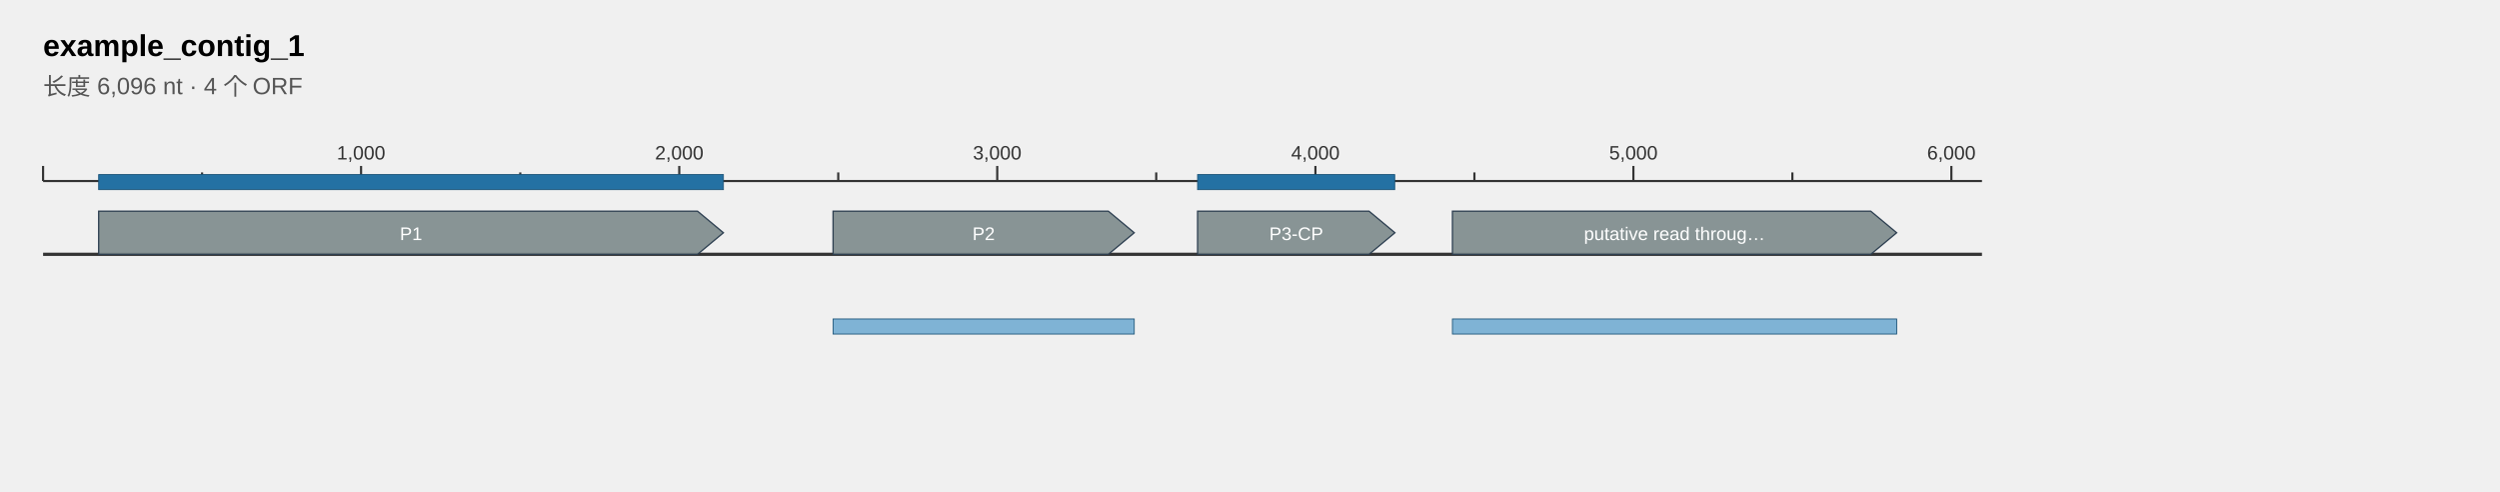
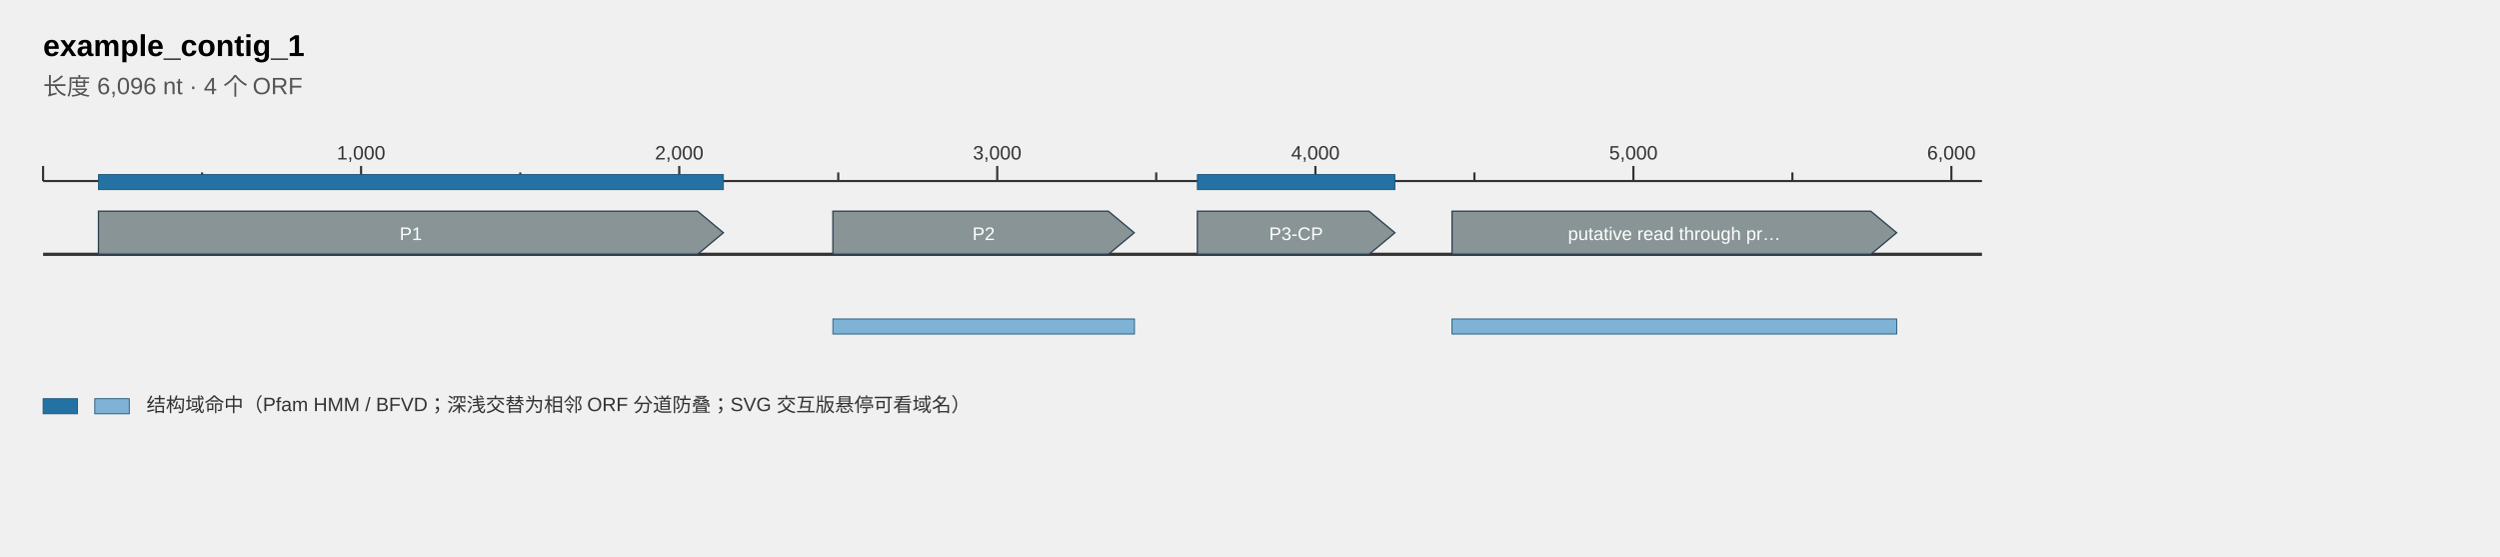
- <svg xmlns="http://www.w3.org/2000/svg" width="1160" height="228" viewBox="0 0 1160 228" font-family="Arial,sans-serif">
+ <svg xmlns="http://www.w3.org/2000/svg" width="1160" height="258" viewBox="0 0 1160 258" font-family="Arial,sans-serif">
  <text x="20.0" y="26" font-size="14" font-weight="bold">example_contig_1</text>
  <text x="20.0" y="44" font-size="11" fill="#555">长度 6,096 nt · 4 个 ORF</text>
  <line x1="20.0" y1="118.0" x2="920.0" y2="118.0" stroke="#333" stroke-width="1.5" />
  <line x1="20.0" y1="84.0" x2="920.0" y2="84.0" stroke="#333" />
  <line x1="20.0" y1="84.0" x2="20.0" y2="77.0" stroke="#333" />
  <line x1="93.8" y1="84.0" x2="93.8" y2="80.0" stroke="#333" />
  <line x1="167.6" y1="84.0" x2="167.6" y2="77.0" stroke="#333" />
  <text x="167.6" y="74.0" font-size="9" text-anchor="middle" fill="#333">1,000</text>
  <line x1="241.5" y1="84.0" x2="241.5" y2="80.0" stroke="#333" />
  <line x1="315.3" y1="84.0" x2="315.3" y2="77.0" stroke="#333" />
  <text x="315.3" y="74.0" font-size="9" text-anchor="middle" fill="#333">2,000</text>
  <line x1="389.1" y1="84.0" x2="389.1" y2="80.0" stroke="#333" />
  <line x1="462.9" y1="84.0" x2="462.9" y2="77.0" stroke="#333" />
  <text x="462.9" y="74.0" font-size="9" text-anchor="middle" fill="#333">3,000</text>
  <line x1="536.7" y1="84.0" x2="536.7" y2="80.0" stroke="#333" />
  <line x1="610.6" y1="84.0" x2="610.6" y2="77.0" stroke="#333" />
  <text x="610.6" y="74.0" font-size="9" text-anchor="middle" fill="#333">4,000</text>
  <line x1="684.4" y1="84.0" x2="684.4" y2="80.0" stroke="#333" />
  <line x1="758.2" y1="84.0" x2="758.2" y2="77.0" stroke="#333" />
  <text x="758.2" y="74.0" font-size="9" text-anchor="middle" fill="#333">5,000</text>
  <line x1="832.0" y1="84.0" x2="832.0" y2="80.0" stroke="#333" />
  <line x1="905.8" y1="84.0" x2="905.8" y2="77.0" stroke="#333" />
  <text x="905.8" y="74.0" font-size="9" text-anchor="middle" fill="#333">6,000</text>
-   <polygon points="45.8,98.0 323.8,98.0 335.8,108.0 323.8,118.0 45.8,118.0" fill="#7f8c8d" fill-opacity="0.92" stroke="#2c3e50" stroke-width="0.6" />
-   <text x="190.8" y="111.4" font-size="8.5" text-anchor="middle" fill="#ffffff">P1</text>
-   <polygon points="386.7,98.0 514.5,98.0 526.5,108.0 514.5,118.0 386.7,118.0" fill="#7f8c8d" fill-opacity="0.92" stroke="#2c3e50" stroke-width="0.6" />
+   <polygon points="45.7,98.0 323.8,98.0 335.8,108.0 323.8,118.0 45.7,118.0" fill="#7f8c8d" fill-opacity="0.92" stroke="#2c3e50" stroke-width="0.6" />
+   <text x="190.7" y="111.4" font-size="8.5" text-anchor="middle" fill="#ffffff">P1</text>
+   <polygon points="386.6,98.0 514.5,98.0 526.5,108.0 514.5,118.0 386.6,118.0" fill="#7f8c8d" fill-opacity="0.92" stroke="#2c3e50" stroke-width="0.6" />
  <text x="456.6" y="111.4" font-size="8.5" text-anchor="middle" fill="#ffffff">P2</text>
-   <polygon points="555.9,98.0 635.5,98.0 647.5,108.0 635.5,118.0 555.9,118.0" fill="#7f8c8d" fill-opacity="0.92" stroke="#2c3e50" stroke-width="0.6" />
-   <text x="601.7" y="111.4" font-size="8.5" text-anchor="middle" fill="#ffffff">P3-CP</text>
-   <polygon points="674.2,98.0 868.4,98.0 880.4,108.0 868.4,118.0 674.2,118.0" fill="#7f8c8d" fill-opacity="0.92" stroke="#2c3e50" stroke-width="0.6" />
-   <text x="777.3" y="111.4" font-size="8.5" text-anchor="middle" fill="#ffffff">putative read throug…</text>
-   <rect x="45.8" y="81.0" width="290.0" height="7.0" fill="#2471a3" stroke="#1a5276" stroke-width="0.4" />
-   <rect x="386.7" y="148.0" width="139.8" height="7.0" fill="#7fb3d5" stroke="#1a5276" stroke-width="0.4" />
-   <rect x="555.9" y="81.0" width="91.5" height="7.0" fill="#2471a3" stroke="#1a5276" stroke-width="0.4" />
-   <rect x="674.2" y="148.0" width="206.2" height="7.0" fill="#7fb3d5" stroke="#1a5276" stroke-width="0.4" />
+   <polygon points="555.8,98.0 635.5,98.0 647.5,108.0 635.5,118.0 555.8,118.0" fill="#7f8c8d" fill-opacity="0.92" stroke="#2c3e50" stroke-width="0.6" />
+   <text x="601.6" y="111.4" font-size="8.5" text-anchor="middle" fill="#ffffff">P3-CP</text>
+   <polygon points="674.0,98.0 868.4,98.0 880.4,108.0 868.4,118.0 674.0,118.0" fill="#7f8c8d" fill-opacity="0.92" stroke="#2c3e50" stroke-width="0.6" />
+   <text x="777.2" y="111.4" font-size="8.5" text-anchor="middle" fill="#ffffff">putative read through pr…</text>
+   <rect x="45.7" y="81.0" width="290.1" height="7.0" fill="#2471a3" stroke="#1a5276" stroke-width="0.4" />
+   <rect x="386.6" y="148.0" width="140.0" height="7.0" fill="#7fb3d5" stroke="#1a5276" stroke-width="0.4" />
+   <rect x="555.8" y="81.0" width="91.7" height="7.0" fill="#2471a3" stroke="#1a5276" stroke-width="0.4" />
+   <rect x="674.0" y="148.0" width="206.4" height="7.0" fill="#7fb3d5" stroke="#1a5276" stroke-width="0.4" />
+   <rect x="20.0" y="185.0" width="16" height="7.0" fill="#2471a3" stroke="#1a5276" stroke-width="0.4" />
+   <rect x="44.0" y="185.0" width="16" height="7.0" fill="#7fb3d5" stroke="#1a5276" stroke-width="0.4" />
+   <text x="68.0" y="191.0" font-size="9" fill="#333">结构域命中（Pfam HMM / BFVD；深浅交替为相邻 ORF 分道防叠；SVG 交互版悬停可看域名）</text>
</svg>
